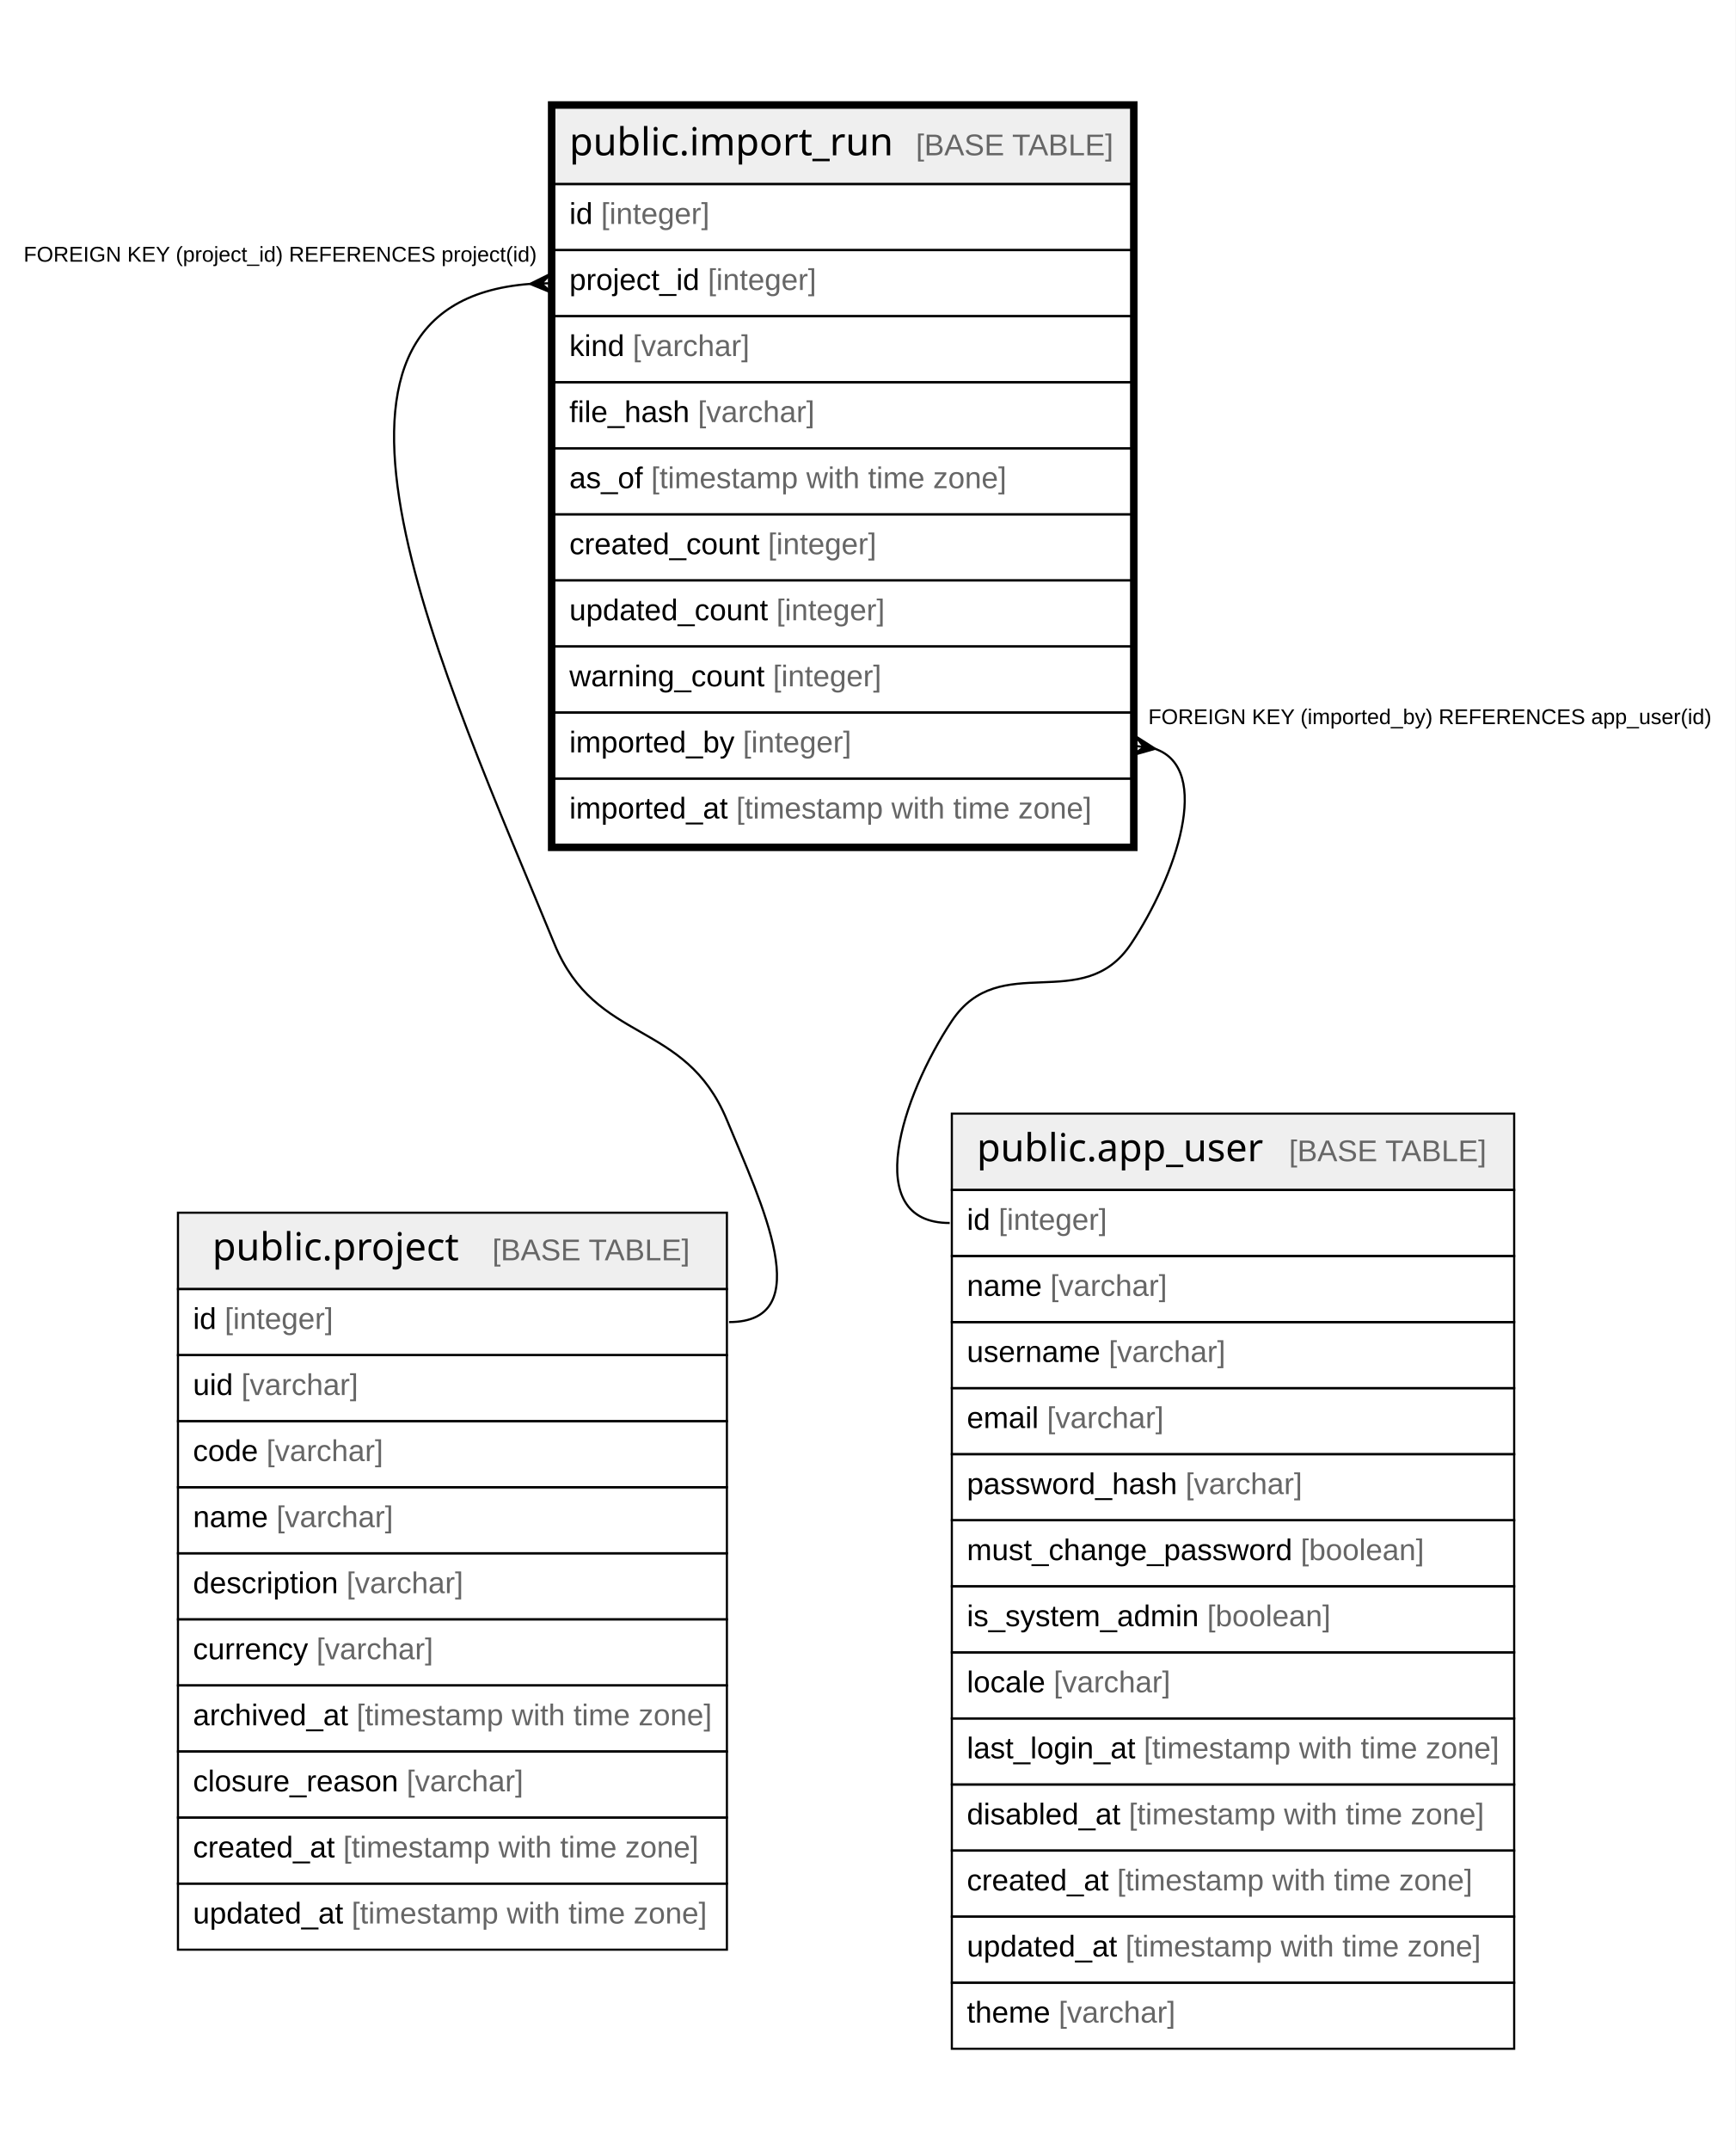
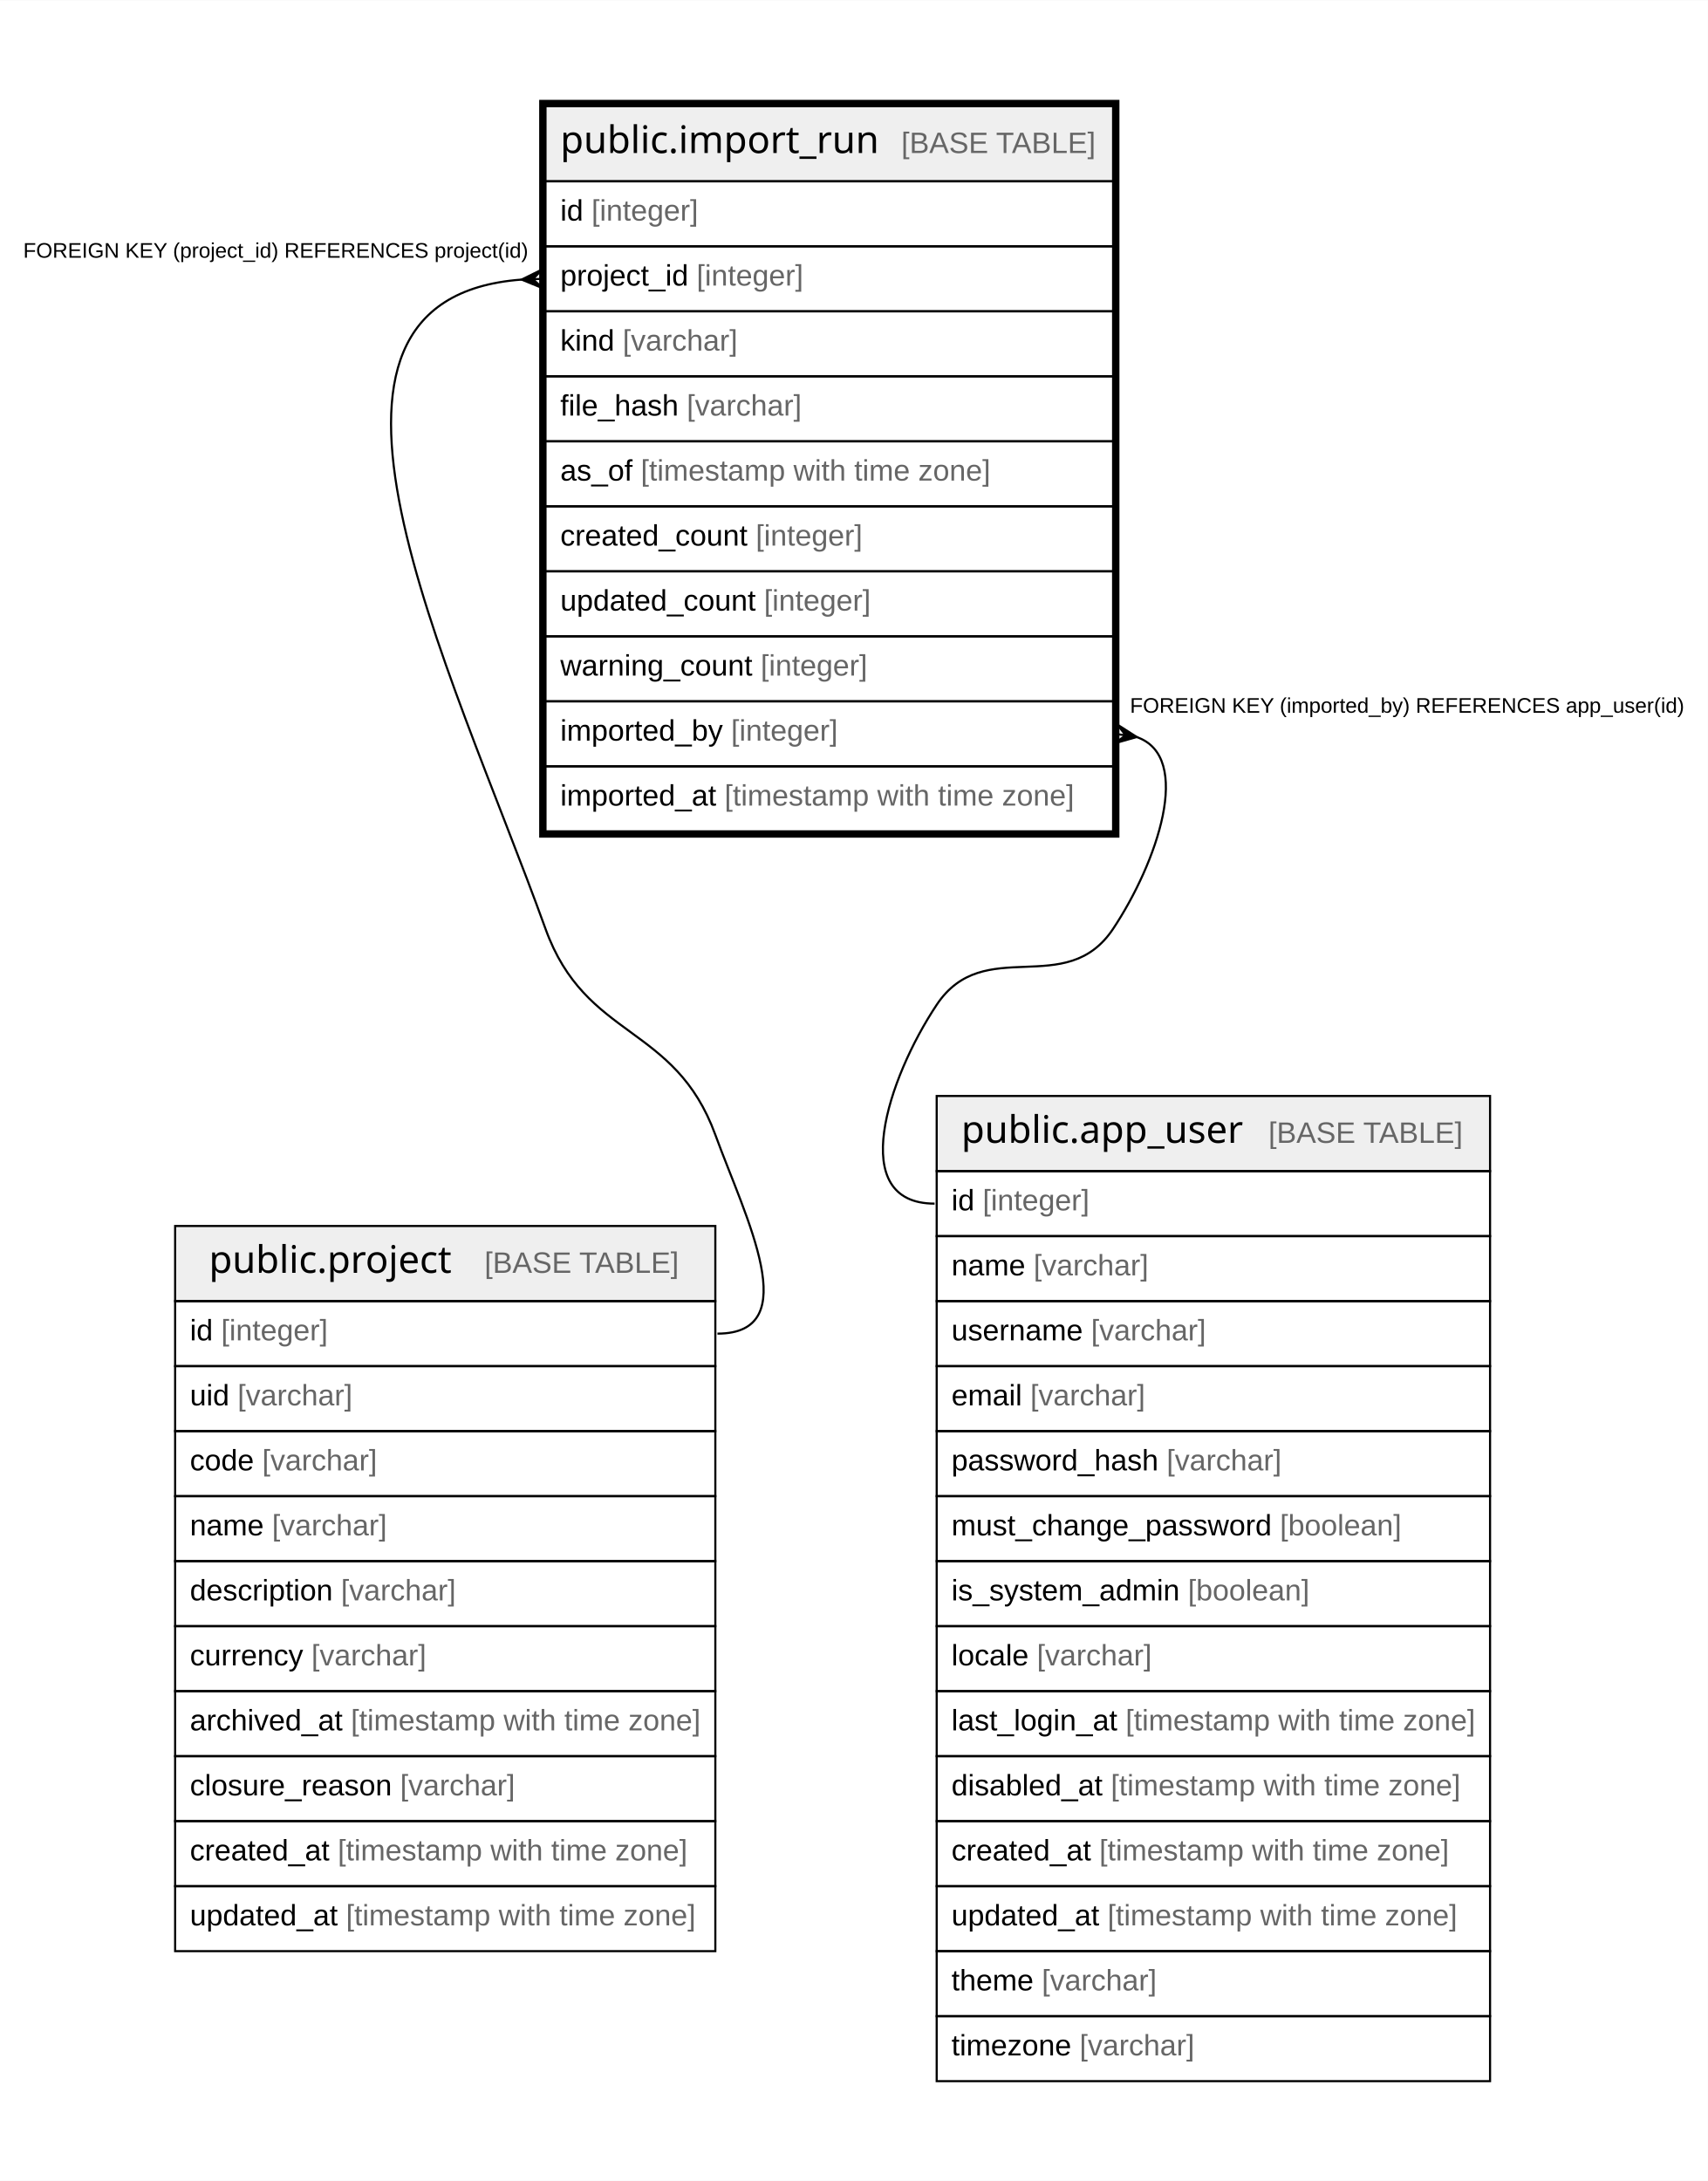
- <svg xmlns="http://www.w3.org/2000/svg" width="809pt" height="1002pt" viewBox="0.00 0.00 809.33 1002.40">
-   <g id="graph0" class="graph" transform="scale(1 1) rotate(0) translate(4 998.4)">
-     <polygon fill="white" stroke="none" points="-4,4 -4,-998.4 805.33,-998.4 805.33,4 -4,4" />
+ <svg xmlns="http://www.w3.org/2000/svg" width="809pt" height="1033pt" viewBox="0.00 0.00 809.33 1033.20">
+   <g id="graph0" class="graph" transform="scale(1 1) rotate(0) translate(4 1029.2)">
+     <polygon fill="white" stroke="none" points="-4,4 -4,-1029.2 805.33,-1029.2 805.33,4 -4,4" />
    <g id="node1" class="node">
-       <polygon fill="#efefef" stroke="none" points="254.5,-912.6 254.5,-948.2 523.47,-948.2 523.47,-912.6 254.5,-912.6" />
-       <polygon fill="none" stroke="black" points="254.5,-912.6 254.5,-948.2 523.47,-948.2 523.47,-912.6 254.5,-912.6" />
-       <text text-anchor="start" x="261.5" y="-926" font-family="Arial Bold" font-size="18.00">public.import_run</text>
-       <text text-anchor="start" x="391.98" y="-926" font-family="Arial" font-size="14.00">    </text>
-       <text text-anchor="start" x="423.1" y="-926" font-family="Arial" font-size="14.00" fill="#666666">[BASE TABLE]</text>
+       <polygon fill="#efefef" stroke="none" points="254.5,-943.4 254.5,-979 523.47,-979 523.47,-943.4 254.5,-943.4" />
+       <polygon fill="none" stroke="black" points="254.5,-943.4 254.5,-979 523.47,-979 523.47,-943.4 254.5,-943.4" />
+       <text text-anchor="start" x="261.5" y="-956.8" font-family="Arial Bold" font-size="18.00">public.import_run</text>
+       <text text-anchor="start" x="391.98" y="-956.8" font-family="Arial" font-size="14.00">    </text>
+       <text text-anchor="start" x="423.1" y="-956.8" font-family="Arial" font-size="14.00" fill="#666666">[BASE TABLE]</text>
+       <polygon fill="none" stroke="black" points="254.5,-912.6 254.5,-943.4 523.47,-943.4 523.47,-912.6 254.5,-912.6" />
+       <text text-anchor="start" x="261.5" y="-924.8" font-family="Arial" font-size="14.00">id </text>
+       <text text-anchor="start" x="276.29" y="-924.8" font-family="Arial" font-size="14.00" fill="#666666">[integer]</text>
      <polygon fill="none" stroke="black" points="254.5,-881.8 254.5,-912.6 523.47,-912.6 523.47,-881.8 254.5,-881.8" />
-       <text text-anchor="start" x="261.5" y="-894" font-family="Arial" font-size="14.00">id </text>
-       <text text-anchor="start" x="276.29" y="-894" font-family="Arial" font-size="14.00" fill="#666666">[integer]</text>
+       <text text-anchor="start" x="261.5" y="-894" font-family="Arial" font-size="14.00">project_id </text>
+       <text text-anchor="start" x="326.09" y="-894" font-family="Arial" font-size="14.00" fill="#666666">[integer]</text>
      <polygon fill="none" stroke="black" points="254.5,-851 254.5,-881.8 523.47,-881.8 523.47,-851 254.5,-851" />
-       <text text-anchor="start" x="261.5" y="-863.2" font-family="Arial" font-size="14.00">project_id </text>
-       <text text-anchor="start" x="326.09" y="-863.2" font-family="Arial" font-size="14.00" fill="#666666">[integer]</text>
+       <text text-anchor="start" x="261.5" y="-863.2" font-family="Arial" font-size="14.00">kind </text>
+       <text text-anchor="start" x="291.07" y="-863.2" font-family="Arial" font-size="14.00" fill="#666666">[varchar]</text>
      <polygon fill="none" stroke="black" points="254.5,-820.2 254.5,-851 523.47,-851 523.47,-820.2 254.5,-820.2" />
-       <text text-anchor="start" x="261.5" y="-832.4" font-family="Arial" font-size="14.00">kind </text>
-       <text text-anchor="start" x="291.07" y="-832.4" font-family="Arial" font-size="14.00" fill="#666666">[varchar]</text>
+       <text text-anchor="start" x="261.5" y="-832.4" font-family="Arial" font-size="14.00">file_hash </text>
+       <text text-anchor="start" x="321.43" y="-832.4" font-family="Arial" font-size="14.00" fill="#666666">[varchar]</text>
      <polygon fill="none" stroke="black" points="254.5,-789.4 254.5,-820.2 523.47,-820.2 523.47,-789.4 254.5,-789.4" />
-       <text text-anchor="start" x="261.5" y="-801.6" font-family="Arial" font-size="14.00">file_hash </text>
-       <text text-anchor="start" x="321.43" y="-801.6" font-family="Arial" font-size="14.00" fill="#666666">[varchar]</text>
+       <text text-anchor="start" x="261.5" y="-801.6" font-family="Arial" font-size="14.00">as_of </text>
+       <text text-anchor="start" x="299.64" y="-801.6" font-family="Arial" font-size="14.00" fill="#666666">[timestamp with time zone]</text>
      <polygon fill="none" stroke="black" points="254.5,-758.6 254.5,-789.4 523.47,-789.4 523.47,-758.6 254.5,-758.6" />
-       <text text-anchor="start" x="261.5" y="-770.8" font-family="Arial" font-size="14.00">as_of </text>
-       <text text-anchor="start" x="299.64" y="-770.8" font-family="Arial" font-size="14.00" fill="#666666">[timestamp with time zone]</text>
+       <text text-anchor="start" x="261.5" y="-770.8" font-family="Arial" font-size="14.00">created_count </text>
+       <text text-anchor="start" x="354.12" y="-770.8" font-family="Arial" font-size="14.00" fill="#666666">[integer]</text>
      <polygon fill="none" stroke="black" points="254.5,-727.8 254.5,-758.6 523.47,-758.6 523.47,-727.8 254.5,-727.8" />
-       <text text-anchor="start" x="261.5" y="-740" font-family="Arial" font-size="14.00">created_count </text>
-       <text text-anchor="start" x="354.12" y="-740" font-family="Arial" font-size="14.00" fill="#666666">[integer]</text>
+       <text text-anchor="start" x="261.5" y="-740" font-family="Arial" font-size="14.00">updated_count </text>
+       <text text-anchor="start" x="358.03" y="-740" font-family="Arial" font-size="14.00" fill="#666666">[integer]</text>
      <polygon fill="none" stroke="black" points="254.5,-697 254.5,-727.8 523.47,-727.8 523.47,-697 254.5,-697" />
-       <text text-anchor="start" x="261.5" y="-709.2" font-family="Arial" font-size="14.00">updated_count </text>
-       <text text-anchor="start" x="358.03" y="-709.2" font-family="Arial" font-size="14.00" fill="#666666">[integer]</text>
+       <text text-anchor="start" x="261.5" y="-709.2" font-family="Arial" font-size="14.00">warning_count </text>
+       <text text-anchor="start" x="356.45" y="-709.2" font-family="Arial" font-size="14.00" fill="#666666">[integer]</text>
      <polygon fill="none" stroke="black" points="254.5,-666.2 254.5,-697 523.47,-697 523.47,-666.2 254.5,-666.2" />
-       <text text-anchor="start" x="261.5" y="-678.4" font-family="Arial" font-size="14.00">warning_count </text>
-       <text text-anchor="start" x="356.45" y="-678.4" font-family="Arial" font-size="14.00" fill="#666666">[integer]</text>
+       <text text-anchor="start" x="261.5" y="-678.4" font-family="Arial" font-size="14.00">imported_by </text>
+       <text text-anchor="start" x="342.43" y="-678.4" font-family="Arial" font-size="14.00" fill="#666666">[integer]</text>
      <polygon fill="none" stroke="black" points="254.5,-635.4 254.5,-666.2 523.47,-666.2 523.47,-635.4 254.5,-635.4" />
-       <text text-anchor="start" x="261.5" y="-647.6" font-family="Arial" font-size="14.00">imported_by </text>
-       <text text-anchor="start" x="342.43" y="-647.6" font-family="Arial" font-size="14.00" fill="#666666">[integer]</text>
-       <polygon fill="none" stroke="black" points="254.5,-604.6 254.5,-635.4 523.47,-635.4 523.47,-604.6 254.5,-604.6" />
-       <text text-anchor="start" x="261.5" y="-616.8" font-family="Arial" font-size="14.00">imported_at </text>
-       <text text-anchor="start" x="339.32" y="-616.8" font-family="Arial" font-size="14.00" fill="#666666">[timestamp with time zone]</text>
-       <polygon fill="none" stroke="black" stroke-width="3" points="253,-603.1 253,-949.7 524.97,-949.7 524.97,-603.1 253,-603.1" />
+       <text text-anchor="start" x="261.5" y="-647.6" font-family="Arial" font-size="14.00">imported_at </text>
+       <text text-anchor="start" x="339.32" y="-647.6" font-family="Arial" font-size="14.00" fill="#666666">[timestamp with time zone]</text>
+       <polygon fill="none" stroke="black" stroke-width="3" points="253,-633.9 253,-980.5 524.97,-980.5 524.97,-633.9 253,-633.9" />
    </g>
    <g id="node2" class="node">
-       <polygon fill="#efefef" stroke="none" points="78.99,-397.4 78.99,-433 334.98,-433 334.98,-397.4 78.99,-397.4" />
-       <polygon fill="none" stroke="black" points="78.99,-397.4 78.99,-433 334.98,-433 334.98,-397.4 78.99,-397.4" />
-       <text text-anchor="start" x="95.01" y="-410.8" font-family="Arial Bold" font-size="18.00">public.project</text>
-       <text text-anchor="start" x="194.48" y="-410.8" font-family="Arial" font-size="14.00">    </text>
-       <text text-anchor="start" x="225.59" y="-410.8" font-family="Arial" font-size="14.00" fill="#666666">[BASE TABLE]</text>
-       <polygon fill="none" stroke="black" points="78.99,-366.6 78.99,-397.4 334.98,-397.4 334.98,-366.6 78.99,-366.6" />
-       <text text-anchor="start" x="85.99" y="-378.8" font-family="Arial" font-size="14.00">id </text>
-       <text text-anchor="start" x="100.78" y="-378.8" font-family="Arial" font-size="14.00" fill="#666666">[integer]</text>
-       <polygon fill="none" stroke="black" points="78.99,-335.8 78.99,-366.6 334.98,-366.6 334.98,-335.8 78.99,-335.8" />
-       <text text-anchor="start" x="85.99" y="-348" font-family="Arial" font-size="14.00">uid </text>
-       <text text-anchor="start" x="108.56" y="-348" font-family="Arial" font-size="14.00" fill="#666666">[varchar]</text>
-       <polygon fill="none" stroke="black" points="78.99,-305 78.99,-335.8 334.98,-335.8 334.98,-305 78.99,-305" />
-       <text text-anchor="start" x="85.99" y="-317.2" font-family="Arial" font-size="14.00">code </text>
-       <text text-anchor="start" x="120.24" y="-317.2" font-family="Arial" font-size="14.00" fill="#666666">[varchar]</text>
-       <polygon fill="none" stroke="black" points="78.99,-274.2 78.99,-305 334.98,-305 334.98,-274.2 78.99,-274.2" />
-       <text text-anchor="start" x="85.99" y="-286.4" font-family="Arial" font-size="14.00">name </text>
-       <text text-anchor="start" x="124.9" y="-286.4" font-family="Arial" font-size="14.00" fill="#666666">[varchar]</text>
-       <polygon fill="none" stroke="black" points="78.99,-243.4 78.99,-274.2 334.98,-274.2 334.98,-243.4 78.99,-243.4" />
-       <text text-anchor="start" x="85.99" y="-255.6" font-family="Arial" font-size="14.00">description </text>
-       <text text-anchor="start" x="157.58" y="-255.6" font-family="Arial" font-size="14.00" fill="#666666">[varchar]</text>
-       <polygon fill="none" stroke="black" points="78.99,-212.6 78.99,-243.4 334.98,-243.4 334.98,-212.6 78.99,-212.6" />
-       <text text-anchor="start" x="85.99" y="-224.8" font-family="Arial" font-size="14.00">currency </text>
-       <text text-anchor="start" x="143.56" y="-224.8" font-family="Arial" font-size="14.00" fill="#666666">[varchar]</text>
-       <polygon fill="none" stroke="black" points="78.99,-181.8 78.99,-212.6 334.98,-212.6 334.98,-181.8 78.99,-181.8" />
-       <text text-anchor="start" x="85.99" y="-194" font-family="Arial" font-size="14.00">archived_at </text>
-       <text text-anchor="start" x="162.26" y="-194" font-family="Arial" font-size="14.00" fill="#666666">[timestamp with time zone]</text>
-       <polygon fill="none" stroke="black" points="78.99,-151 78.99,-181.8 334.98,-181.8 334.98,-151 78.99,-151" />
-       <text text-anchor="start" x="85.99" y="-163.2" font-family="Arial" font-size="14.00">closure_reason </text>
-       <text text-anchor="start" x="185.6" y="-163.2" font-family="Arial" font-size="14.00" fill="#666666">[varchar]</text>
-       <polygon fill="none" stroke="black" points="78.99,-120.2 78.99,-151 334.98,-151 334.98,-120.2 78.99,-120.2" />
-       <text text-anchor="start" x="85.99" y="-132.4" font-family="Arial" font-size="14.00">created_at </text>
-       <text text-anchor="start" x="156.04" y="-132.4" font-family="Arial" font-size="14.00" fill="#666666">[timestamp with time zone]</text>
-       <polygon fill="none" stroke="black" points="78.99,-89.4 78.99,-120.2 334.98,-120.2 334.98,-89.4 78.99,-89.4" />
-       <text text-anchor="start" x="85.99" y="-101.6" font-family="Arial" font-size="14.00">updated_at </text>
-       <text text-anchor="start" x="159.95" y="-101.6" font-family="Arial" font-size="14.00" fill="#666666">[timestamp with time zone]</text>
+       <polygon fill="#efefef" stroke="none" points="78.99,-412.8 78.99,-448.4 334.98,-448.4 334.98,-412.8 78.99,-412.8" />
+       <polygon fill="none" stroke="black" points="78.99,-412.8 78.99,-448.4 334.98,-448.4 334.98,-412.8 78.99,-412.8" />
+       <text text-anchor="start" x="95.01" y="-426.2" font-family="Arial Bold" font-size="18.00">public.project</text>
+       <text text-anchor="start" x="194.48" y="-426.2" font-family="Arial" font-size="14.00">    </text>
+       <text text-anchor="start" x="225.59" y="-426.2" font-family="Arial" font-size="14.00" fill="#666666">[BASE TABLE]</text>
+       <polygon fill="none" stroke="black" points="78.99,-382 78.99,-412.8 334.98,-412.8 334.98,-382 78.99,-382" />
+       <text text-anchor="start" x="85.99" y="-394.2" font-family="Arial" font-size="14.00">id </text>
+       <text text-anchor="start" x="100.78" y="-394.2" font-family="Arial" font-size="14.00" fill="#666666">[integer]</text>
+       <polygon fill="none" stroke="black" points="78.99,-351.2 78.99,-382 334.98,-382 334.98,-351.2 78.99,-351.2" />
+       <text text-anchor="start" x="85.99" y="-363.4" font-family="Arial" font-size="14.00">uid </text>
+       <text text-anchor="start" x="108.56" y="-363.4" font-family="Arial" font-size="14.00" fill="#666666">[varchar]</text>
+       <polygon fill="none" stroke="black" points="78.99,-320.4 78.99,-351.2 334.98,-351.2 334.98,-320.4 78.99,-320.4" />
+       <text text-anchor="start" x="85.99" y="-332.6" font-family="Arial" font-size="14.00">code </text>
+       <text text-anchor="start" x="120.24" y="-332.6" font-family="Arial" font-size="14.00" fill="#666666">[varchar]</text>
+       <polygon fill="none" stroke="black" points="78.99,-289.6 78.99,-320.4 334.98,-320.4 334.98,-289.6 78.99,-289.6" />
+       <text text-anchor="start" x="85.99" y="-301.8" font-family="Arial" font-size="14.00">name </text>
+       <text text-anchor="start" x="124.9" y="-301.8" font-family="Arial" font-size="14.00" fill="#666666">[varchar]</text>
+       <polygon fill="none" stroke="black" points="78.99,-258.8 78.99,-289.6 334.98,-289.6 334.98,-258.8 78.99,-258.8" />
+       <text text-anchor="start" x="85.99" y="-271" font-family="Arial" font-size="14.00">description </text>
+       <text text-anchor="start" x="157.58" y="-271" font-family="Arial" font-size="14.00" fill="#666666">[varchar]</text>
+       <polygon fill="none" stroke="black" points="78.99,-228 78.99,-258.8 334.98,-258.8 334.98,-228 78.99,-228" />
+       <text text-anchor="start" x="85.99" y="-240.2" font-family="Arial" font-size="14.00">currency </text>
+       <text text-anchor="start" x="143.56" y="-240.2" font-family="Arial" font-size="14.00" fill="#666666">[varchar]</text>
+       <polygon fill="none" stroke="black" points="78.99,-197.2 78.99,-228 334.98,-228 334.98,-197.2 78.99,-197.2" />
+       <text text-anchor="start" x="85.99" y="-209.4" font-family="Arial" font-size="14.00">archived_at </text>
+       <text text-anchor="start" x="162.26" y="-209.4" font-family="Arial" font-size="14.00" fill="#666666">[timestamp with time zone]</text>
+       <polygon fill="none" stroke="black" points="78.99,-166.4 78.99,-197.2 334.98,-197.2 334.98,-166.4 78.99,-166.4" />
+       <text text-anchor="start" x="85.99" y="-178.6" font-family="Arial" font-size="14.00">closure_reason </text>
+       <text text-anchor="start" x="185.6" y="-178.6" font-family="Arial" font-size="14.00" fill="#666666">[varchar]</text>
+       <polygon fill="none" stroke="black" points="78.99,-135.6 78.99,-166.4 334.98,-166.4 334.98,-135.6 78.99,-135.6" />
+       <text text-anchor="start" x="85.99" y="-147.8" font-family="Arial" font-size="14.00">created_at </text>
+       <text text-anchor="start" x="156.04" y="-147.8" font-family="Arial" font-size="14.00" fill="#666666">[timestamp with time zone]</text>
+       <polygon fill="none" stroke="black" points="78.99,-104.8 78.99,-135.6 334.98,-135.6 334.98,-104.8 78.99,-104.8" />
+       <text text-anchor="start" x="85.99" y="-117" font-family="Arial" font-size="14.00">updated_at </text>
+       <text text-anchor="start" x="159.95" y="-117" font-family="Arial" font-size="14.00" fill="#666666">[timestamp with time zone]</text>
    </g>
    <g id="edge1" class="edge">
-       <path fill="none" stroke="black" d="M243.13,-866.03C121.12,-856.88 203.95,-681.72 254.5,-558.4 273.9,-511.09 315.42,-523.44 334.98,-476.2 351.01,-437.52 377.85,-382 335.98,-382" />
-       <polygon fill="black" stroke="black" points="243.17,-866.03 253.01,-870.89 248.51,-866.22 252.83,-866.38 252.83,-866.38 252.83,-866.38 248.51,-866.22 253.33,-861.89 243.17,-866.03" />
-       <text text-anchor="start" x="7" y="-876.4" font-family="Arial" font-size="10.00">FOREIGN KEY (project_id) REFERENCES project(id)</text>
+       <path fill="none" stroke="black" d="M243.14,-896.83C121.4,-887.78 209.25,-714.56 254.5,-589.2 273.59,-536.32 315.7,-544.41 334.98,-491.6 349.34,-452.27 377.85,-397.4 335.98,-397.4" />
+       <polygon fill="black" stroke="black" points="243.17,-896.83 253.01,-901.69 248.51,-897.02 252.83,-897.18 252.83,-897.18 252.83,-897.18 248.51,-897.02 253.33,-892.69 243.17,-896.83" />
+       <text text-anchor="start" x="7" y="-907.2" font-family="Arial" font-size="10.00">FOREIGN KEY (project_id) REFERENCES project(id)</text>
    </g>
    <g id="node3" class="node">
-       <polygon fill="#efefef" stroke="none" points="439.87,-443.6 439.87,-479.2 702.1,-479.2 702.1,-443.6 439.87,-443.6" />
-       <polygon fill="none" stroke="black" points="439.87,-443.6 439.87,-479.2 702.1,-479.2 702.1,-443.6 439.87,-443.6" />
-       <text text-anchor="start" x="451.51" y="-457" font-family="Arial Bold" font-size="18.00">public.app_user</text>
-       <text text-anchor="start" x="565.98" y="-457" font-family="Arial" font-size="14.00">    </text>
-       <text text-anchor="start" x="597.09" y="-457" font-family="Arial" font-size="14.00" fill="#666666">[BASE TABLE]</text>
+       <polygon fill="#efefef" stroke="none" points="439.87,-474.4 439.87,-510 702.1,-510 702.1,-474.4 439.87,-474.4" />
+       <polygon fill="none" stroke="black" points="439.87,-474.4 439.87,-510 702.1,-510 702.1,-474.4 439.87,-474.4" />
+       <text text-anchor="start" x="451.51" y="-487.8" font-family="Arial Bold" font-size="18.00">public.app_user</text>
+       <text text-anchor="start" x="565.98" y="-487.8" font-family="Arial" font-size="14.00">    </text>
+       <text text-anchor="start" x="597.09" y="-487.8" font-family="Arial" font-size="14.00" fill="#666666">[BASE TABLE]</text>
+       <polygon fill="none" stroke="black" points="439.87,-443.6 439.87,-474.4 702.1,-474.4 702.1,-443.6 439.87,-443.6" />
+       <text text-anchor="start" x="446.87" y="-455.8" font-family="Arial" font-size="14.00">id </text>
+       <text text-anchor="start" x="461.66" y="-455.8" font-family="Arial" font-size="14.00" fill="#666666">[integer]</text>
      <polygon fill="none" stroke="black" points="439.87,-412.8 439.87,-443.6 702.1,-443.6 702.1,-412.8 439.87,-412.8" />
-       <text text-anchor="start" x="446.87" y="-425" font-family="Arial" font-size="14.00">id </text>
-       <text text-anchor="start" x="461.66" y="-425" font-family="Arial" font-size="14.00" fill="#666666">[integer]</text>
+       <text text-anchor="start" x="446.87" y="-425" font-family="Arial" font-size="14.00">name </text>
+       <text text-anchor="start" x="485.78" y="-425" font-family="Arial" font-size="14.00" fill="#666666">[varchar]</text>
      <polygon fill="none" stroke="black" points="439.87,-382 439.87,-412.8 702.1,-412.8 702.1,-382 439.87,-382" />
-       <text text-anchor="start" x="446.87" y="-394.2" font-family="Arial" font-size="14.00">name </text>
-       <text text-anchor="start" x="485.78" y="-394.2" font-family="Arial" font-size="14.00" fill="#666666">[varchar]</text>
+       <text text-anchor="start" x="446.87" y="-394.2" font-family="Arial" font-size="14.00">username </text>
+       <text text-anchor="start" x="513.02" y="-394.2" font-family="Arial" font-size="14.00" fill="#666666">[varchar]</text>
      <polygon fill="none" stroke="black" points="439.87,-351.2 439.87,-382 702.1,-382 702.1,-351.2 439.87,-351.2" />
-       <text text-anchor="start" x="446.87" y="-363.4" font-family="Arial" font-size="14.00">username </text>
-       <text text-anchor="start" x="513.02" y="-363.4" font-family="Arial" font-size="14.00" fill="#666666">[varchar]</text>
+       <text text-anchor="start" x="446.87" y="-363.4" font-family="Arial" font-size="14.00">email </text>
+       <text text-anchor="start" x="484.22" y="-363.4" font-family="Arial" font-size="14.00" fill="#666666">[varchar]</text>
      <polygon fill="none" stroke="black" points="439.87,-320.4 439.87,-351.2 702.1,-351.2 702.1,-320.4 439.87,-320.4" />
-       <text text-anchor="start" x="446.87" y="-332.6" font-family="Arial" font-size="14.00">email </text>
-       <text text-anchor="start" x="484.22" y="-332.6" font-family="Arial" font-size="14.00" fill="#666666">[varchar]</text>
+       <text text-anchor="start" x="446.87" y="-332.6" font-family="Arial" font-size="14.00">password_hash </text>
+       <text text-anchor="start" x="548.83" y="-332.6" font-family="Arial" font-size="14.00" fill="#666666">[varchar]</text>
      <polygon fill="none" stroke="black" points="439.87,-289.6 439.87,-320.4 702.1,-320.4 702.1,-289.6 439.87,-289.6" />
-       <text text-anchor="start" x="446.87" y="-301.8" font-family="Arial" font-size="14.00">password_hash </text>
-       <text text-anchor="start" x="548.83" y="-301.8" font-family="Arial" font-size="14.00" fill="#666666">[varchar]</text>
+       <text text-anchor="start" x="446.87" y="-301.8" font-family="Arial" font-size="14.00">must_change_password </text>
+       <text text-anchor="start" x="602.52" y="-301.8" font-family="Arial" font-size="14.00" fill="#666666">[boolean]</text>
      <polygon fill="none" stroke="black" points="439.87,-258.8 439.87,-289.6 702.1,-289.6 702.1,-258.8 439.87,-258.8" />
-       <text text-anchor="start" x="446.87" y="-271" font-family="Arial" font-size="14.00">must_change_password </text>
-       <text text-anchor="start" x="602.52" y="-271" font-family="Arial" font-size="14.00" fill="#666666">[boolean]</text>
+       <text text-anchor="start" x="446.87" y="-271" font-family="Arial" font-size="14.00">is_system_admin </text>
+       <text text-anchor="start" x="558.92" y="-271" font-family="Arial" font-size="14.00" fill="#666666">[boolean]</text>
      <polygon fill="none" stroke="black" points="439.87,-228 439.87,-258.8 702.1,-258.8 702.1,-228 439.87,-228" />
-       <text text-anchor="start" x="446.87" y="-240.2" font-family="Arial" font-size="14.00">is_system_admin </text>
-       <text text-anchor="start" x="558.92" y="-240.2" font-family="Arial" font-size="14.00" fill="#666666">[boolean]</text>
+       <text text-anchor="start" x="446.87" y="-240.2" font-family="Arial" font-size="14.00">locale </text>
+       <text text-anchor="start" x="487.34" y="-240.2" font-family="Arial" font-size="14.00" fill="#666666">[varchar]</text>
      <polygon fill="none" stroke="black" points="439.87,-197.2 439.87,-228 702.1,-228 702.1,-197.2 439.87,-197.2" />
-       <text text-anchor="start" x="446.87" y="-209.4" font-family="Arial" font-size="14.00">locale </text>
-       <text text-anchor="start" x="487.34" y="-209.4" font-family="Arial" font-size="14.00" fill="#666666">[varchar]</text>
+       <text text-anchor="start" x="446.87" y="-209.4" font-family="Arial" font-size="14.00">last_login_at </text>
+       <text text-anchor="start" x="529.38" y="-209.4" font-family="Arial" font-size="14.00" fill="#666666">[timestamp with time zone]</text>
      <polygon fill="none" stroke="black" points="439.87,-166.4 439.87,-197.2 702.1,-197.2 702.1,-166.4 439.87,-166.4" />
-       <text text-anchor="start" x="446.87" y="-178.6" font-family="Arial" font-size="14.00">last_login_at </text>
-       <text text-anchor="start" x="529.38" y="-178.6" font-family="Arial" font-size="14.00" fill="#666666">[timestamp with time zone]</text>
+       <text text-anchor="start" x="446.87" y="-178.6" font-family="Arial" font-size="14.00">disabled_at </text>
+       <text text-anchor="start" x="522.38" y="-178.6" font-family="Arial" font-size="14.00" fill="#666666">[timestamp with time zone]</text>
      <polygon fill="none" stroke="black" points="439.87,-135.6 439.87,-166.4 702.1,-166.4 702.1,-135.6 439.87,-135.6" />
-       <text text-anchor="start" x="446.87" y="-147.8" font-family="Arial" font-size="14.00">disabled_at </text>
-       <text text-anchor="start" x="522.38" y="-147.8" font-family="Arial" font-size="14.00" fill="#666666">[timestamp with time zone]</text>
+       <text text-anchor="start" x="446.87" y="-147.8" font-family="Arial" font-size="14.00">created_at </text>
+       <text text-anchor="start" x="516.92" y="-147.8" font-family="Arial" font-size="14.00" fill="#666666">[timestamp with time zone]</text>
      <polygon fill="none" stroke="black" points="439.87,-104.8 439.87,-135.6 702.1,-135.6 702.1,-104.8 439.87,-104.8" />
-       <text text-anchor="start" x="446.87" y="-117" font-family="Arial" font-size="14.00">created_at </text>
-       <text text-anchor="start" x="516.92" y="-117" font-family="Arial" font-size="14.00" fill="#666666">[timestamp with time zone]</text>
+       <text text-anchor="start" x="446.87" y="-117" font-family="Arial" font-size="14.00">updated_at </text>
+       <text text-anchor="start" x="520.83" y="-117" font-family="Arial" font-size="14.00" fill="#666666">[timestamp with time zone]</text>
      <polygon fill="none" stroke="black" points="439.87,-74 439.87,-104.8 702.1,-104.8 702.1,-74 439.87,-74" />
-       <text text-anchor="start" x="446.87" y="-86.2" font-family="Arial" font-size="14.00">updated_at </text>
-       <text text-anchor="start" x="520.83" y="-86.2" font-family="Arial" font-size="14.00" fill="#666666">[timestamp with time zone]</text>
+       <text text-anchor="start" x="446.87" y="-86.2" font-family="Arial" font-size="14.00">theme </text>
+       <text text-anchor="start" x="489.67" y="-86.2" font-family="Arial" font-size="14.00" fill="#666666">[varchar]</text>
      <polygon fill="none" stroke="black" points="439.87,-43.2 439.87,-74 702.1,-74 702.1,-43.2 439.87,-43.2" />
-       <text text-anchor="start" x="446.87" y="-55.4" font-family="Arial" font-size="14.00">theme </text>
-       <text text-anchor="start" x="489.67" y="-55.4" font-family="Arial" font-size="14.00" fill="#666666">[varchar]</text>
+       <text text-anchor="start" x="446.87" y="-55.4" font-family="Arial" font-size="14.00">timezone </text>
+       <text text-anchor="start" x="507.57" y="-55.4" font-family="Arial" font-size="14.00" fill="#666666">[varchar]</text>
    </g>
    <g id="edge2" class="edge">
-       <path fill="none" stroke="black" d="M534.48,-649.33C561.89,-640.1 544.1,-589.38 523.47,-558.4 501.05,-524.73 462.29,-556.07 439.87,-522.4 416.67,-487.55 397.01,-428.2 438.87,-428.2" />
-       <polygon fill="black" stroke="black" points="534.7,-649.3 524.15,-646.3 529.42,-650.07 525.14,-650.7 525.14,-650.7 525.14,-650.7 529.42,-650.07 525.46,-655.2 534.7,-649.3" />
-       <text text-anchor="start" x="531.47" y="-660.8" font-family="Arial" font-size="10.00">FOREIGN KEY (imported_by) REFERENCES app_user(id)</text>
+       <path fill="none" stroke="black" d="M534.48,-680.13C561.89,-670.9 544.1,-620.18 523.47,-589.2 501.05,-555.53 462.29,-586.87 439.87,-553.2 416.67,-518.35 397.01,-459 438.87,-459" />
+       <polygon fill="black" stroke="black" points="534.7,-680.1 524.15,-677.1 529.42,-680.87 525.14,-681.5 525.14,-681.5 525.14,-681.5 529.42,-680.87 525.46,-686 534.7,-680.1" />
+       <text text-anchor="start" x="531.47" y="-691.6" font-family="Arial" font-size="10.00">FOREIGN KEY (imported_by) REFERENCES app_user(id)</text>
    </g>
  </g>
</svg>
